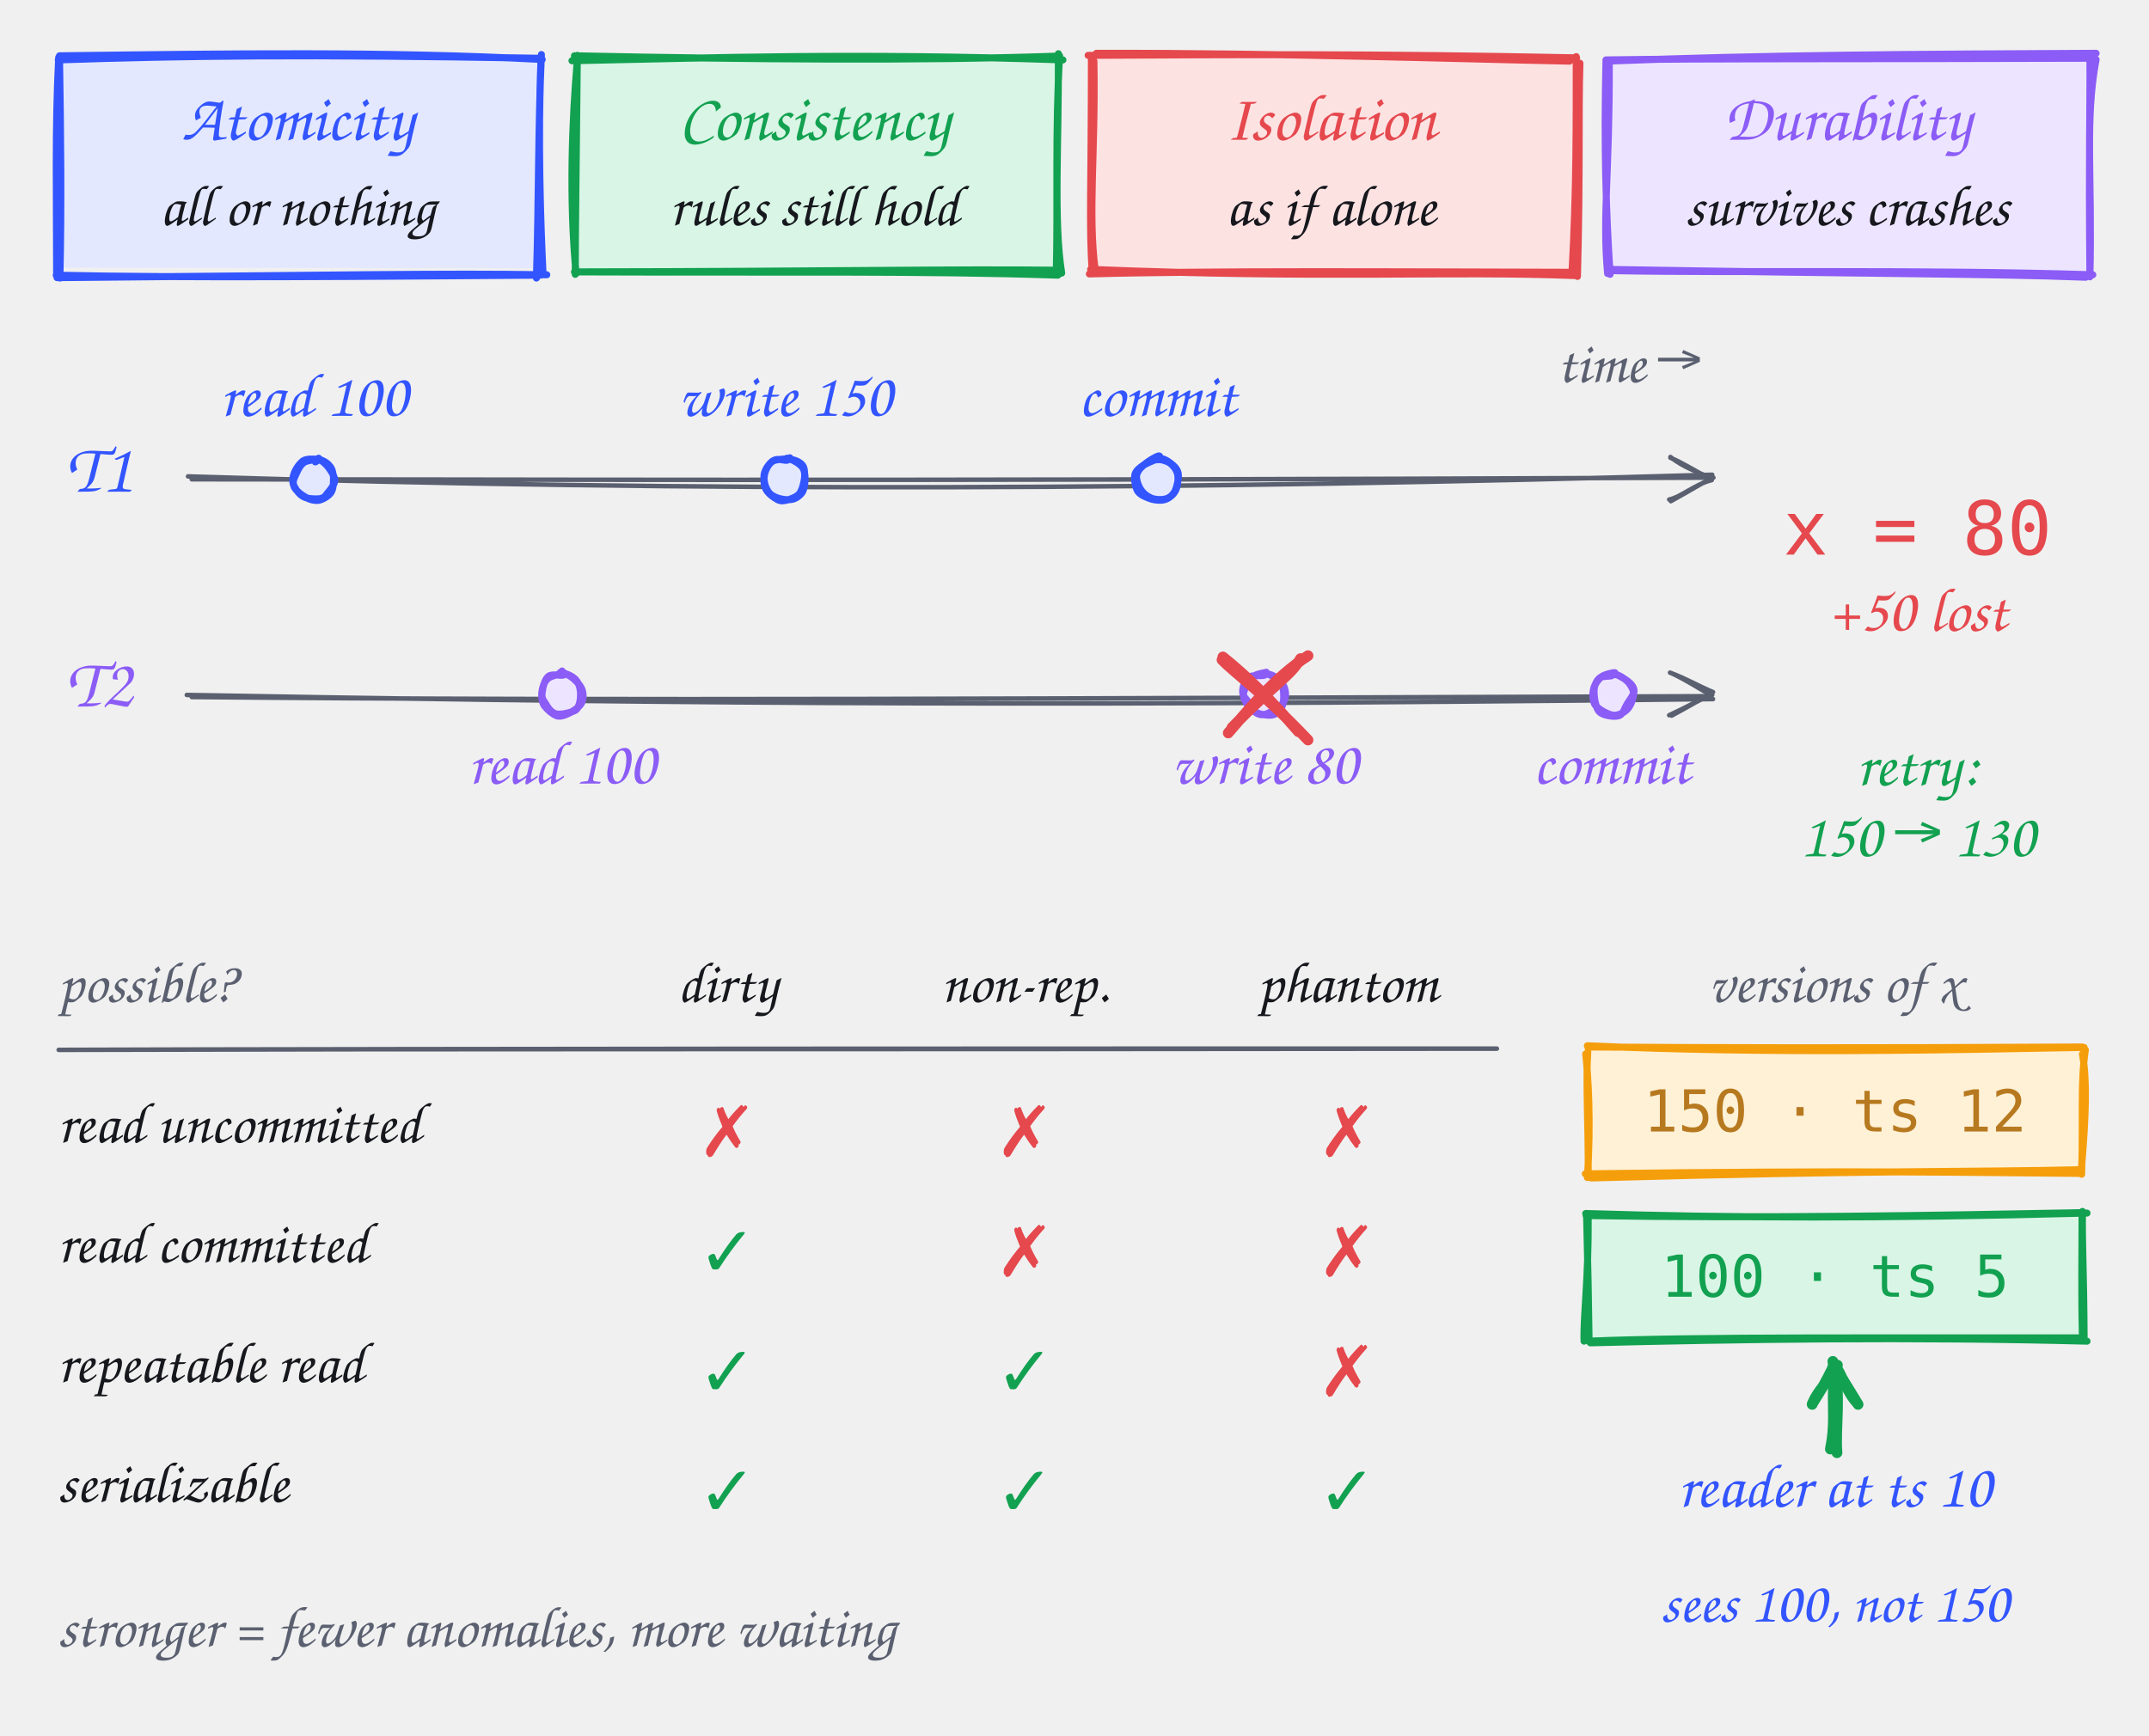
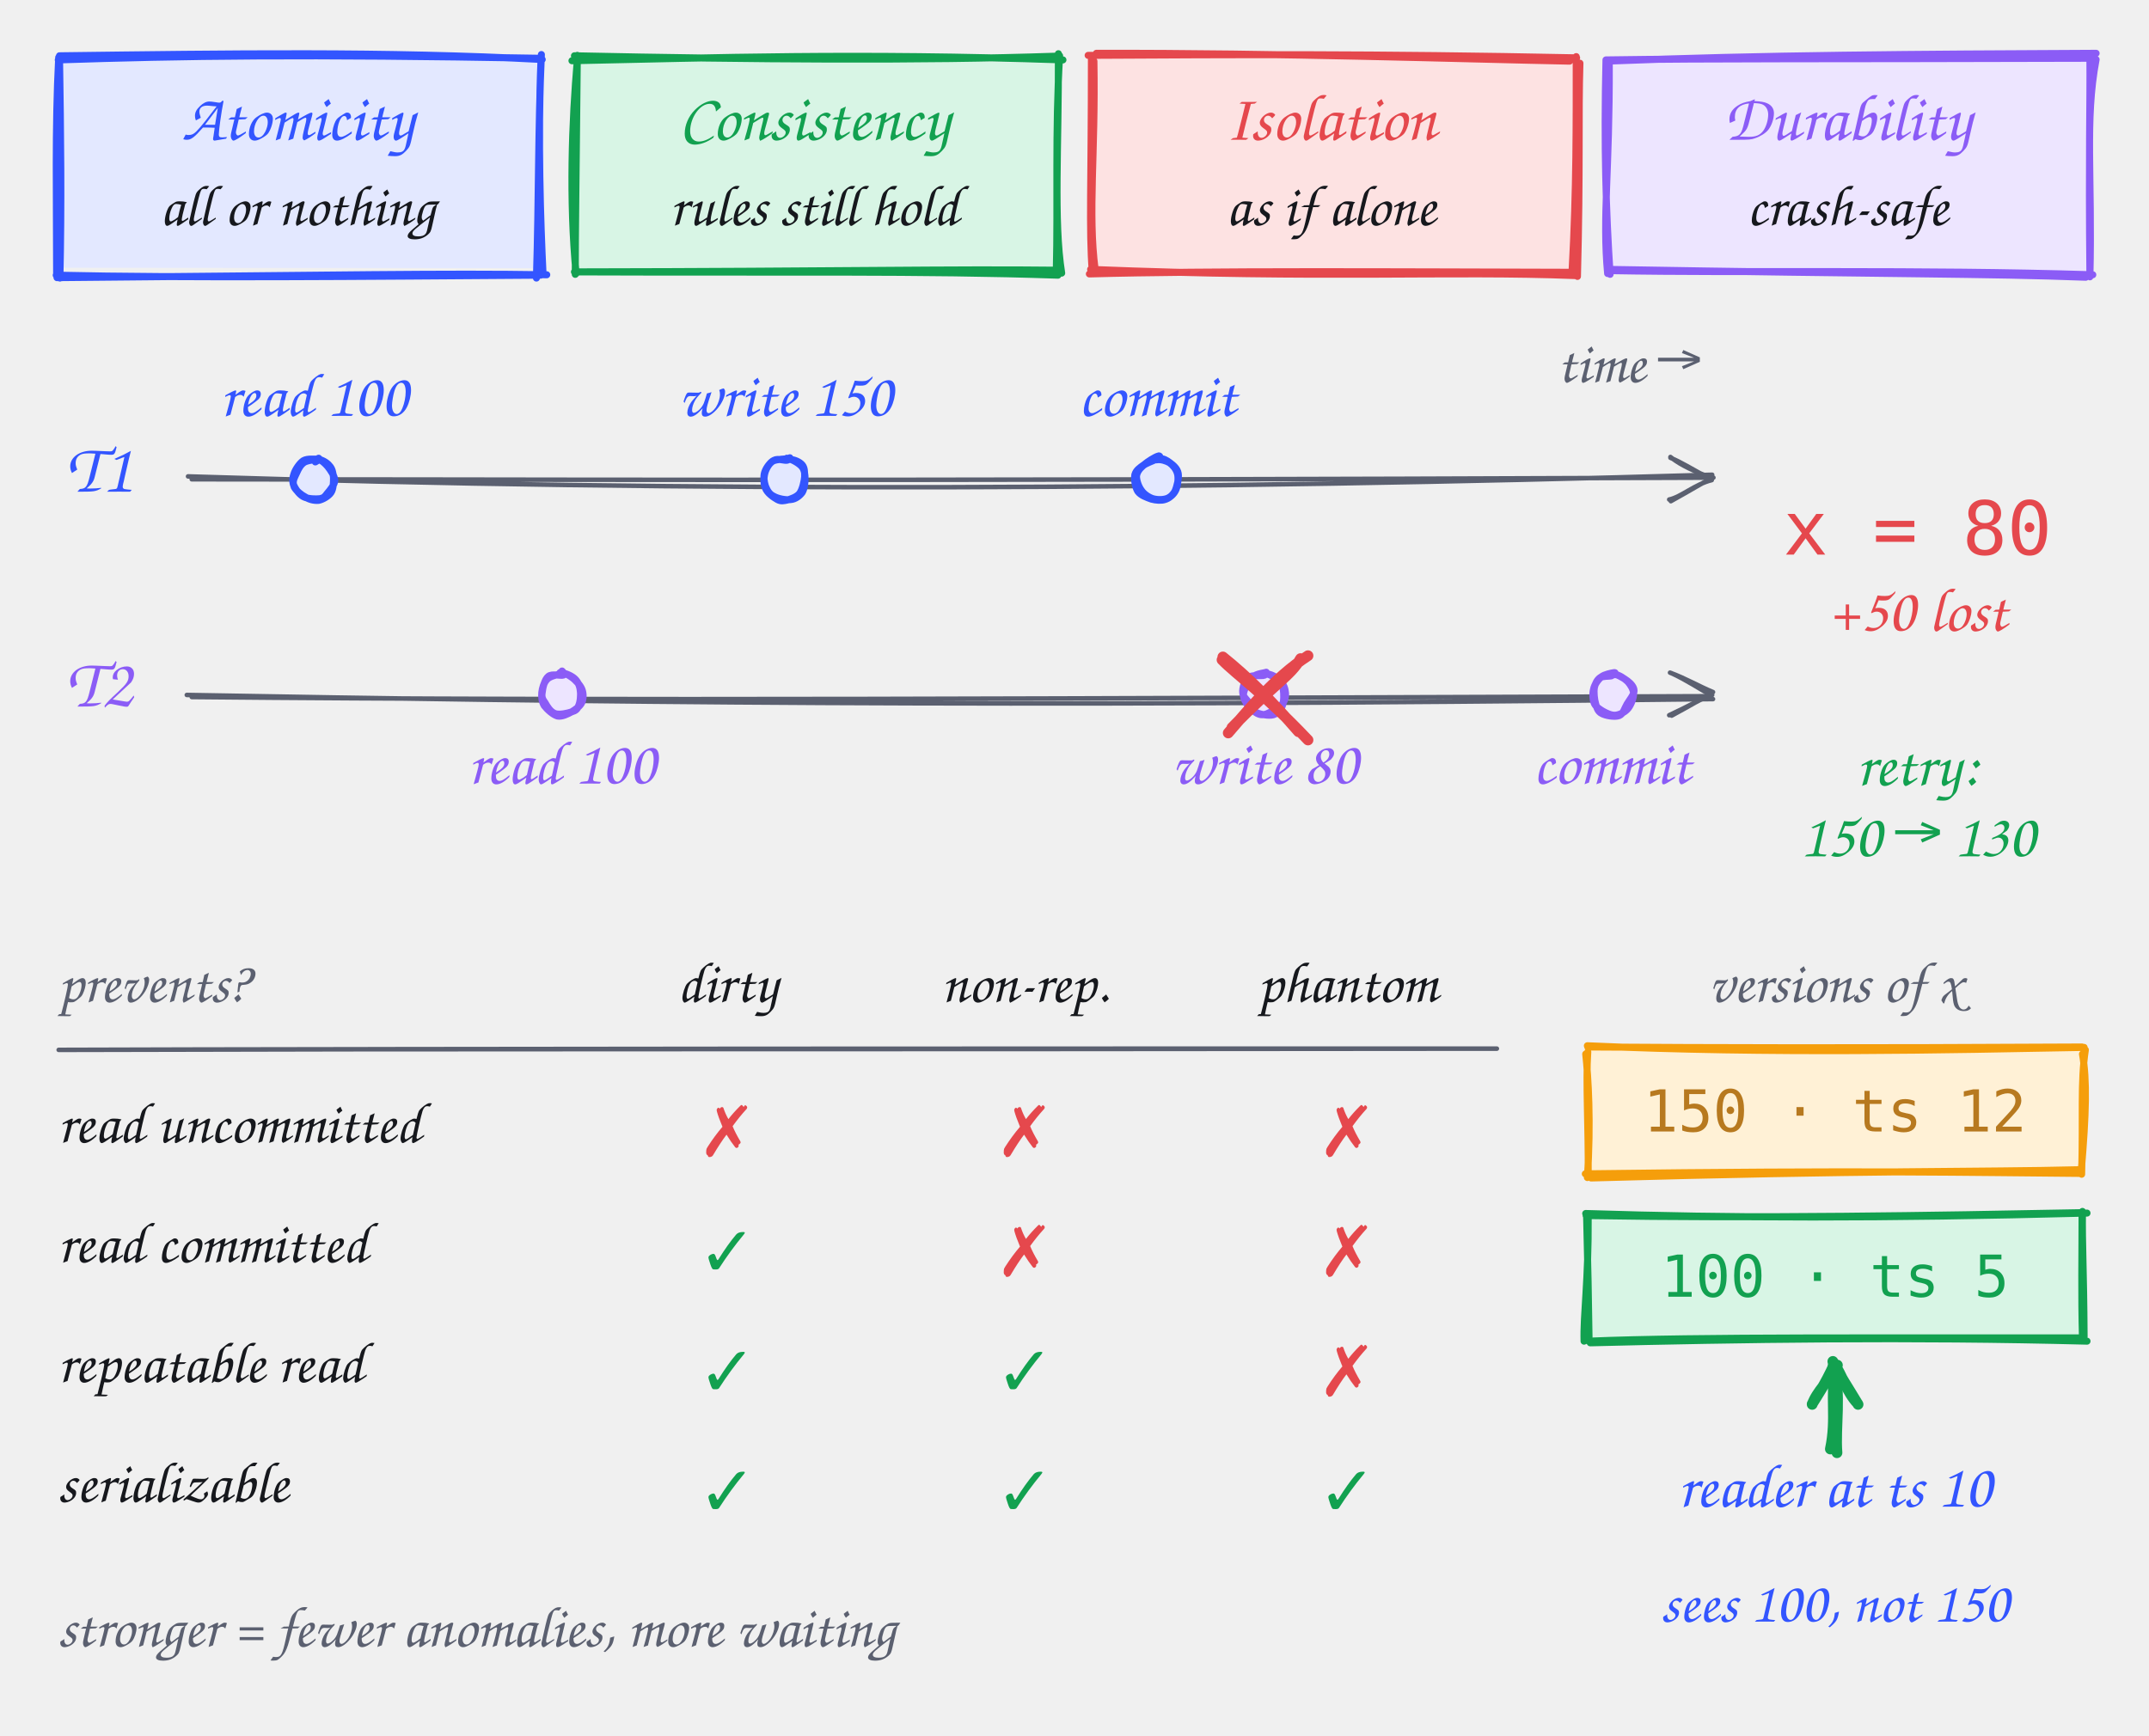
<svg xmlns="http://www.w3.org/2000/svg" viewBox="0 0 520 420" class="dg" font-family="Excalifont" data-diagram="acid-and-isolation">
  <style>
.dg path{fill:none;stroke-linecap:round;stroke-linejoin:round;stroke-width:1.7}
.dg .w-thick{stroke-width:2.6}.dg .w-thin{stroke-width:1.1}
.dg text{font-family:Excalifont,'Comic Sans MS',cursive;stroke:none}.dg .t-mono{font-family:'JetBrains Mono',monospace}
.s-ink{stroke:#16181D}.s-muted{stroke:#5B6070}.s-red{stroke:#E5484D}.s-blue{stroke:#3355FF}.s-green{stroke:#12A150}.s-orange{stroke:#F59E0B}.s-violet{stroke:#8B5CF6}.s-paper{stroke:#fff}.s-hl{stroke:#FFE45C}
.f-ink{fill:#16181D!important}.f-muted{fill:#E9E3D9!important}.f-red{fill:#FDE2E2!important}.f-blue{fill:#E3E8FF!important}.f-green{fill:#D8F5E5!important}.f-orange{fill:#FFF1D6!important}.f-violet{fill:#EDE5FF!important}.f-paper{fill:#fff!important}.f-hl{fill:#FFE45C!important}
.h-red{stroke:#E5484D}.h-blue{stroke:#3355FF}.h-green{stroke:#12A150}.h-orange{stroke:#F59E0B}.h-violet{stroke:#8B5CF6}.h-hl{stroke:#FFE45C}.h-ink{stroke:#16181D}.h-muted{stroke:#9AA0AE}
.t-ink{fill:#16181D}.t-muted{fill:#5B6070}.t-red{fill:#E5484D}.t-blue{fill:#3355FF}.t-green{fill:#12A150}.t-orange{fill:#B7791F}.t-violet{fill:#8B5CF6}.t-paper{fill:#fff}
</style>
  <g data-el="0" data-step="0" style="--i:0">
    <path d="M15.3 14.8 L131.7 14.3 L131.6 64.9 L14.7 64.8" class="f-blue" />
    <path d="M14.7 13.5 C55 13, 93.5 12.4, 131.2 14.4 M14.1 14.5 C43.7 13.5, 74 13.1, 130.5 14.1 M131 13.2 C130.2 31.2, 130.4 47.6, 129.8 67.3 M130.9 14.6 C130.1 33.7, 130.8 53.9, 131.4 66.3 M132.3 66.5 C107.1 66.1, 83.9 66.6, 13.8 67.2 M130.8 66.6 C87.6 66.9, 44.6 67.3, 13.6 66.6 M14.5 67.3 C14.9 48.9, 14.7 33.2, 14.4 13.5 M13.7 66.1 C13.7 48.2, 13.3 31.2, 14.2 13.9" class="s-blue" pathLength="1" />
    <text x="72" y="31" font-size="16" text-anchor="middle" dominant-baseline="central" class="t t-blue t-bold">Atomicity</text>
    <text x="72" y="52" font-size="14" text-anchor="middle" dominant-baseline="central" class="t t-ink">all or nothing</text>
  </g>
  <g data-el="1" data-step="0" style="--i:1">
    <path d="M138.4 13.3 L255.7 15.3 L255 66.3 L139.3 66.8" class="f-green" />
    <path d="M138.4 14.7 C172.4 14, 207.2 12.8, 257.2 14.5 M139 13.5 C181.8 14.4, 223.3 14.7, 255.5 13.6 M256.1 13 C256.2 35.3, 254.9 53.5, 256.9 66.1 M256.4 13.5 C255.3 31.7, 256 49.3, 255.6 65.3 M256.1 65.4 C229.4 65.1, 204.1 65.7, 139.8 65.8 M256 66.6 C223.1 65.5, 189.7 66, 139 65.8 M139.4 66.2 C137.7 48.7, 138.4 29.1, 139.7 14.6 M139.2 66.4 C139.2 55.5, 139.4 44.1, 139.7 13.4" class="s-green" pathLength="1" />
    <text x="197" y="31" font-size="16" text-anchor="middle" dominant-baseline="central" class="t t-green t-bold">Consistency</text>
    <text x="197" y="52" font-size="14" text-anchor="middle" dominant-baseline="central" class="t t-ink">rules still hold</text>
  </g>
  <g data-el="2" data-step="0" style="--i:2">
    <path d="M263.1 12.7 L380.7 14.6 L380.7 66.8 L263.3 66.3" class="f-red" />
    <path d="M265.3 12.9 C309.8 12.8, 354.1 14.3, 379.8 14.8 M263.3 13.4 C297.9 13.2, 332.5 13, 381.5 14 M382.3 15.3 C381.9 27.8, 382.4 40.9, 381.7 66.9 M381.4 13.7 C381.4 29.6, 381.5 45.8, 380.4 65.6 M381.2 66.7 C350.4 65.5, 320.3 67.5, 263.9 65.2 M380.6 65.9 C336.7 65.8, 292.6 65.5, 263.6 66.3 M265 65.3 C263.2 51.4, 265.1 37.3, 264.7 14.8 M264.3 65.7 C263.5 55.6, 264.1 44.2, 264.1 13.9" class="s-red" pathLength="1" />
    <text x="322" y="31" font-size="16" text-anchor="middle" dominant-baseline="central" class="t t-red t-bold">Isolation</text>
    <text x="322" y="52" font-size="14" text-anchor="middle" dominant-baseline="central" class="t t-ink">as if alone</text>
  </g>
  <g data-el="3" data-step="0" style="--i:3">
    <path d="M387.9 15.2 L505.7 13.9 L505.4 67 L389.1 66.1" class="f-violet" />
    <path d="M388.8 14.8 C426.4 13.3, 463.9 13.1, 507.2 12.9 M388.6 14.5 C414.8 14.1, 440.7 14.3, 506 14.1 M507.2 14.4 C504.4 29.2, 506.3 42.8, 505.7 67 M505.7 13.9 C505.8 25, 505.4 36.6, 505.7 66.7 M504.7 67.1 C481.1 66.2, 458 66.4, 389.1 65.2 M506.4 66.5 C464.2 65.2, 422.5 66.1, 389.5 65.5 M389 66.2 C387.7 52.2, 389.5 41.9, 389.4 15.3 M389.6 66.4 C388.6 51, 388.1 35.6, 388.6 14.6" class="s-violet" pathLength="1" />
    <text x="447" y="31" font-size="16" text-anchor="middle" dominant-baseline="central" class="t t-violet t-bold">Durability</text>
-     <text x="447" y="52" font-size="14" text-anchor="middle" dominant-baseline="central" class="t t-ink">survives crashes</text>
+     <text x="447" y="52" font-size="14" text-anchor="middle" dominant-baseline="central" class="t t-ink">crash-safe</text>
  </g>
  <g data-el="4" data-step="1" style="--i:0">
    <text x="24" y="116" font-size="17" text-anchor="middle" dominant-baseline="central" class="t t-blue t-bold">T1</text>
    <path d="M45.5 115.3 C168.2 119.2, 292.1 118.5, 414.3 114.9 M46.4 116 C121.4 116, 196.4 116.5, 414.6 115.6" class="s-muted w-thin" pathLength="1" />
    <path d="M404.2 110.6 C405.7 111.8, 408.1 113.4, 413.8 115.5 M404.2 110.8 C406.7 111.8, 409.2 113.4, 414 116 M414.2 116.2 C410.1 117.2, 406.8 120.3, 403.9 120.9 M414 115.8 C411.6 117.1, 409.5 118.4, 404.3 121.3" class="s-muted w-thin" pathLength="1" />
    <text x="24" y="168" font-size="17" text-anchor="middle" dominant-baseline="central" class="t t-violet t-bold">T2</text>
    <path d="M45.2 168.2 C141.3 169.9, 235.8 171.3, 414.5 169.2 M46.4 168.7 C150.5 169.7, 256.2 169, 413.9 168.5" class="s-muted w-thin" pathLength="1" />
    <path d="M404.1 162.8 C407.9 164.2, 411.1 166.1, 414.5 167.5 M404.4 162.9 C407.9 164.5, 411.4 166.8, 413.9 168.2 M413.4 168.2 C411.5 169.3, 409 170.7, 403.9 173.1 M414.3 168.2 C411.6 169, 409.4 170.6, 404.5 173.2" class="s-muted w-thin" pathLength="1" />
    <text x="394" y="90" font-size="14" text-anchor="middle" dominant-baseline="central" class="t t-muted">time →</text>
  </g>
  <g data-el="5" data-step="1" style="--i:1">
    <path d="M75.6 110.8 C76.5 110.6, 77.8 111.4, 78.7 112.1 C79.7 112.8, 80.8 113.9, 81.1 114.9 C81.5 115.9, 81.2 117.3, 80.6 118.3 C80.1 119.2, 79 120, 77.9 120.5 C76.8 120.9, 75.3 121, 74.2 120.8 C73.1 120.5, 71.9 119.9, 71.4 118.9 C70.8 117.9, 70.6 116.1, 70.8 115 C71 113.9, 71.6 112.9, 72.5 112.3 C73.4 111.7, 75.7 111.6, 76.3 111.4 C77 111.2, 76.2 111.2, 76.2 111.1 M76 111.6 C77 111.5, 77.8 111.7, 78.6 112.3 C79.3 112.8, 80.2 113.9, 80.5 114.9 C80.8 115.9, 81 117.4, 80.5 118.3 C80.1 119.3, 78.8 120.1, 77.8 120.6 C76.9 121.1, 76 121.5, 75 121.3 C74.1 121.1, 72.5 120.3, 71.9 119.4 C71.3 118.5, 71.4 117, 71.5 115.9 C71.5 114.8, 71.4 113.4, 72.2 112.7 C73 112, 75.4 111.7, 76 111.6 C76.7 111.4, 76 111.7, 76 111.7" class="f-blue" />
    <path d="M76.6 111.1 C77.6 111.1, 79.1 111.9, 79.7 112.7 C80.4 113.4, 80.6 114.5, 80.7 115.6 C80.7 116.7, 80.7 118.3, 80.1 119.2 C79.5 120.1, 78.1 120.9, 77.1 121.1 C76 121.2, 74.8 120.9, 73.9 120.3 C72.9 119.8, 71.7 118.8, 71.2 117.9 C70.8 116.9, 70.7 115.9, 71.1 114.8 C71.4 113.7, 72.5 112.1, 73.4 111.5 C74.4 110.9, 76.3 111.2, 76.9 111.1 C77.5 111, 77 110.9, 77.1 110.9 M76.9 111.2 C77.8 111.3, 78.6 112.1, 79.3 112.9 C80 113.8, 81 115.2, 81 116.3 C81 117.3, 79.8 118.7, 79.2 119.4 C78.6 120.2, 78.4 120.5, 77.4 120.7 C76.5 120.8, 74.5 120.8, 73.4 120.2 C72.3 119.6, 71.3 118.1, 71 117.2 C70.8 116.2, 71.4 115.3, 71.8 114.4 C72.2 113.5, 72.7 112.5, 73.6 111.9 C74.4 111.4, 76.5 111.2, 77 111.2 C77.4 111.2, 76.3 111.8, 76.3 111.8" class="s-blue" pathLength="1" />
    <text x="76" y="98" font-size="15" text-anchor="middle" dominant-baseline="central" class="t t-blue">read 100</text>
  </g>
  <g data-el="6" data-step="1" style="--i:2">
    <path d="M136.9 163.3 C137.8 163.3, 138.7 163.9, 139.3 164.6 C140 165.3, 140.7 166.4, 140.8 167.4 C140.9 168.5, 140.8 169.9, 140.1 170.8 C139.5 171.6, 138 172.2, 137 172.6 C136 172.9, 135.1 173.4, 134.2 172.9 C133.2 172.5, 131.9 171, 131.4 169.9 C130.9 168.8, 130.8 167.4, 131.1 166.4 C131.4 165.5, 132.5 164.7, 133.3 164.1 C134.2 163.4, 135.6 162.7, 136.2 162.6 C136.8 162.4, 137 162.9, 137 163.1 M137.2 162.4 C138.2 162.5, 139.3 164, 139.9 164.9 C140.6 165.9, 141 167.1, 141.1 168 C141.1 169, 140.8 170, 140.2 170.8 C139.5 171.6, 138.2 172.3, 137.1 172.7 C136 173, 134.5 173.3, 133.5 172.8 C132.6 172.3, 131.6 170.7, 131.2 169.7 C130.9 168.7, 131.1 168, 131.4 166.9 C131.7 165.8, 132.2 163.9, 133.1 163.2 C134.1 162.5, 136.6 162.6, 137.2 162.7 C137.7 162.7, 136.4 163.2, 136.3 163.3" class="f-violet" />
    <path d="M135.7 163 C136.7 162.9, 137.5 163.3, 138.3 163.9 C139.2 164.5, 140.4 165.8, 140.8 166.8 C141.2 167.8, 141.2 169.1, 140.8 170 C140.4 170.9, 139.3 171.7, 138.3 172.3 C137.4 172.8, 136 173.5, 134.9 173.3 C133.8 173, 132.4 171.7, 131.7 170.8 C131.1 169.8, 131 168.7, 131.1 167.6 C131.2 166.6, 131.6 165.2, 132.3 164.5 C132.9 163.7, 134.6 163.4, 135.1 163.2 C135.6 162.9, 135.3 163, 135.4 163 M135.5 162.8 C136.6 162.8, 138.2 163.5, 139 164.2 C139.8 164.9, 140.3 166, 140.4 167.1 C140.6 168.2, 140.4 170, 140 170.8 C139.7 171.7, 139.3 172, 138.3 172.3 C137.4 172.6, 135.4 173.1, 134.3 172.7 C133.2 172.3, 132.4 171, 131.9 170.1 C131.3 169.3, 131 168.7, 131.2 167.6 C131.3 166.5, 131.8 164.4, 132.7 163.7 C133.5 163, 135.7 163.6, 136.3 163.4 C136.8 163.1, 136.1 162.5, 136 162.4" class="s-violet" pathLength="1" />
    <text x="136" y="187" font-size="15" text-anchor="middle" dominant-baseline="central" class="t t-violet">read 100</text>
  </g>
  <g data-el="7" data-step="2" style="--i:0">
    <path d="M190 110.8 C190.9 110.8, 192.3 111.7, 193.1 112.5 C194 113.2, 194.9 114.2, 195.1 115.2 C195.2 116.2, 194.5 117.7, 194 118.5 C193.5 119.4, 193 120.1, 192 120.5 C191 120.8, 189.1 121, 188 120.6 C186.9 120.3, 186.1 119.1, 185.5 118.2 C185 117.3, 184.6 116.4, 184.8 115.3 C185 114.3, 186.1 112.8, 186.9 112 C187.8 111.3, 189.3 111, 189.9 110.9 C190.5 110.8, 190.6 111.4, 190.6 111.5 M189.6 111.1 C190.8 110.9, 192.2 111.4, 193.1 112 C194 112.5, 194.9 113.3, 195.2 114.4 C195.5 115.4, 195.3 117.1, 194.9 118.1 C194.4 119.2, 193.8 120.3, 192.8 120.7 C191.8 121.2, 189.9 121.3, 188.8 121 C187.7 120.8, 186.9 120.2, 186.2 119.2 C185.6 118.3, 184.8 116.6, 184.9 115.4 C184.9 114.2, 185.8 112.7, 186.6 112 C187.3 111.4, 189 111.7, 189.6 111.5 C190.2 111.3, 189.9 110.7, 189.9 110.7" class="f-blue" />
    <path d="M190.4 110.9 C191.5 111.1, 193.2 112, 194 112.9 C194.7 113.7, 194.8 114.9, 194.8 115.9 C194.8 117, 194.6 118.4, 194.1 119.2 C193.5 120, 192.5 120.8, 191.4 120.9 C190.2 121.1, 188.2 120.7, 187.2 120.1 C186.1 119.6, 185.6 118.6, 185.2 117.6 C184.9 116.6, 184.7 115.4, 185 114.4 C185.3 113.4, 186.1 112.2, 187 111.6 C188 111.1, 190.2 111.1, 190.8 111 C191.4 110.9, 190.8 111.1, 190.8 111.1 M191.1 111.2 C192.2 111.2, 193.5 111.8, 194.1 112.5 C194.7 113.2, 194.7 114.2, 194.7 115.4 C194.6 116.5, 194.2 118.4, 193.5 119.4 C192.8 120.3, 191.5 120.7, 190.6 121 C189.7 121.2, 189 121.4, 188.1 120.9 C187.2 120.4, 185.6 119.3, 185.2 118.1 C184.7 117, 184.8 115.2, 185.2 114.1 C185.6 113, 186.4 111.8, 187.3 111.4 C188.2 110.9, 189.8 111.5, 190.4 111.4 C191 111.3, 191.2 110.7, 191.1 110.8" class="s-blue" pathLength="1" />
    <text x="190" y="98" font-size="15" text-anchor="middle" dominant-baseline="central" class="t t-blue">write 150</text>
  </g>
  <g data-el="8" data-step="2" style="--i:1">
    <path d="M279.9 111.3 C280.9 111.2, 282.2 111.6, 283 112.2 C283.8 112.8, 284.3 113.7, 284.6 114.7 C284.8 115.6, 284.9 116.9, 284.5 117.9 C284 118.9, 282.8 120.2, 281.8 120.7 C280.8 121.2, 279.4 121.2, 278.5 120.9 C277.5 120.6, 276.9 120, 276.3 119 C275.7 118.1, 275.1 116.3, 275.1 115.3 C275 114.2, 275.5 113.3, 276.2 112.6 C276.9 111.8, 278.7 111, 279.3 110.9 C279.9 110.7, 279.7 111.4, 279.8 111.4 M280.9 111.4 C281.9 111.5, 283.2 111.8, 283.9 112.6 C284.7 113.3, 285.4 114.8, 285.4 115.9 C285.4 117.1, 284.6 118.8, 283.8 119.6 C283.1 120.4, 282.1 120.5, 281 120.7 C280 120.9, 278.5 121.4, 277.5 120.8 C276.5 120.3, 275.5 118.6, 275.1 117.4 C274.6 116.2, 274.4 114.5, 274.9 113.6 C275.4 112.7, 277.1 112.3, 278.1 111.9 C279.2 111.5, 280.9 111.4, 281.3 111.3 C281.7 111.2, 280.7 111.6, 280.7 111.5" class="f-blue" />
    <path d="M279.8 111.3 C280.9 111.1, 282.1 111.5, 283 112 C283.8 112.6, 284.6 113.5, 284.9 114.6 C285.2 115.6, 285 117.4, 284.6 118.4 C284.2 119.4, 283.4 120.2, 282.5 120.6 C281.5 121, 280.1 121, 279 120.7 C278 120.4, 276.8 119.6, 276.2 118.7 C275.5 117.8, 275 116.3, 275 115.3 C275.1 114.3, 275.7 113.5, 276.5 112.8 C277.2 112.1, 279 111.6, 279.6 111.2 C280.2 110.9, 280.2 110.9, 280.2 110.9 M280.5 111 C281.5 110.9, 282.3 111.4, 283.1 112 C283.9 112.6, 284.9 113.4, 285.1 114.6 C285.3 115.7, 284.8 117.8, 284.3 118.9 C283.7 119.9, 282.9 120.6, 281.9 120.9 C281 121.2, 279.7 121.1, 278.6 120.8 C277.5 120.4, 276 119.9, 275.3 118.9 C274.7 117.9, 274.4 116, 274.6 114.9 C274.9 113.8, 275.8 113.2, 276.8 112.5 C277.7 111.7, 279.5 110.6, 280.2 110.4 C280.8 110.1, 280.7 110.9, 280.6 111" class="s-blue" pathLength="1" />
    <text x="280" y="98" font-size="15" text-anchor="middle" dominant-baseline="central" class="t t-blue">commit</text>
  </g>
  <g data-el="9" data-step="2" style="--i:2">
    <path d="M306.9 163.3 C308 163.4, 309.1 163.9, 309.8 164.6 C310.6 165.3, 311.3 166.4, 311.3 167.5 C311.3 168.6, 310.5 170.2, 309.9 171.2 C309.2 172.1, 308.4 172.9, 307.4 173.1 C306.3 173.4, 304.4 173.1, 303.4 172.6 C302.4 172.1, 301.7 171.2, 301.3 170.3 C300.9 169.3, 300.8 168, 301.2 166.9 C301.6 165.8, 302.6 164.2, 303.6 163.5 C304.5 162.8, 306.2 162.9, 306.7 162.8 C307.2 162.7, 306.6 162.8, 306.6 162.9 M306.5 163.5 C307.5 163.4, 308.4 163.9, 309.1 164.6 C309.8 165.2, 310.9 166.2, 310.9 167.4 C311 168.5, 310.1 170.3, 309.6 171.3 C309.1 172.3, 308.7 173, 307.7 173.3 C306.7 173.6, 304.6 173.7, 303.5 173.1 C302.3 172.6, 301.5 171, 301 170 C300.5 168.9, 300.3 167.9, 300.6 166.9 C300.9 165.8, 302 164.5, 302.9 163.7 C303.8 163, 305.4 162.7, 305.9 162.6 C306.4 162.4, 305.9 162.5, 305.8 162.7" class="f-violet" />
    <path d="M306.4 163.1 C307.5 163.1, 308.9 163.9, 309.6 164.6 C310.4 165.3, 310.9 166.4, 311 167.3 C311.2 168.2, 311 169.4, 310.4 170.2 C309.8 171.1, 308.3 172, 307.3 172.4 C306.4 172.9, 305.4 173.2, 304.5 172.8 C303.5 172.4, 302.1 171.1, 301.6 170.2 C301 169.3, 300.7 168.4, 301 167.4 C301.3 166.3, 302.4 164.5, 303.2 163.8 C304.1 163, 305.9 162.9, 306.4 162.7 C306.8 162.6, 306 162.8, 306 162.9 M305.6 163 C306.5 162.9, 308 163.6, 308.8 164.2 C309.6 164.9, 310.2 165.7, 310.5 166.8 C310.7 167.9, 310.7 169.8, 310.3 170.8 C309.9 171.9, 309.1 172.7, 308.1 173 C307 173.3, 305 172.9, 304.1 172.5 C303.2 172, 303 171.1, 302.4 170.3 C301.8 169.4, 300.7 168.6, 300.7 167.6 C300.6 166.5, 301.2 164.7, 302 164 C302.9 163.3, 304.9 163.6, 305.6 163.5 C306.3 163.4, 306.2 163.2, 306.2 163.2" class="s-violet" pathLength="1" />
    <text x="306" y="187" font-size="15" text-anchor="middle" dominant-baseline="central" class="t t-violet">write 80</text>
  </g>
  <g data-el="10" data-step="2" style="--i:3">
    <path d="M389.1 162.8 C390.1 162.6, 391.9 163, 392.8 163.6 C393.8 164.2, 394.4 165.4, 394.7 166.5 C395 167.6, 395 169.2, 394.7 170.1 C394.3 171.1, 393.6 171.8, 392.7 172.2 C391.8 172.6, 390.2 172.9, 389.2 172.6 C388.2 172.4, 387.1 171.7, 386.5 170.8 C385.8 170, 385.4 168.7, 385.3 167.6 C385.2 166.6, 385.3 165.4, 386 164.6 C386.6 163.8, 388.5 163, 389.1 162.7 C389.7 162.5, 389.6 162.7, 389.6 162.9 M389.4 163.3 C390.4 163.2, 391.4 163.4, 392.3 163.9 C393.2 164.4, 394.6 165.5, 394.9 166.5 C395.2 167.5, 394.6 168.9, 394.1 169.9 C393.7 170.8, 393.1 171.5, 392.1 172.1 C391.2 172.7, 389.5 173.5, 388.5 173.3 C387.5 173, 386.9 171.5, 386.3 170.5 C385.6 169.4, 384.7 168.1, 384.6 167 C384.6 165.9, 385.2 164.6, 386.1 163.9 C386.9 163.2, 389 162.9, 389.6 162.6 C390.2 162.4, 389.7 162.4, 389.7 162.6" class="f-violet" />
    <path d="M390.7 163.2 C391.7 163.3, 393.1 164.2, 393.9 165 C394.6 165.8, 395.2 166.8, 395.3 167.8 C395.3 168.9, 394.7 170.5, 394 171.4 C393.3 172.3, 392 173, 390.9 173.1 C389.9 173.2, 388.7 172.6, 387.8 172.1 C387 171.6, 386.2 171.1, 385.8 170.3 C385.4 169.4, 385.3 167.9, 385.6 166.8 C385.8 165.7, 386.7 164.5, 387.5 163.8 C388.3 163.2, 389.9 162.9, 390.5 162.8 C391.1 162.7, 390.7 163.1, 390.8 163.3 M389.9 163 C391 163, 392.9 164.1, 393.8 164.8 C394.7 165.5, 395.4 166.3, 395.4 167.2 C395.4 168.1, 394.3 169.4, 393.7 170.4 C393.1 171.4, 392.8 172.8, 391.8 173.2 C390.7 173.6, 388.5 173.2, 387.6 172.7 C386.6 172.2, 386.4 171.3, 386.1 170.3 C385.8 169.3, 385.6 167.5, 385.8 166.4 C386 165.4, 386.5 164.5, 387.2 164 C387.9 163.6, 389.4 163.7, 389.8 163.6 C390.3 163.5, 390.1 163.2, 390.1 163.3" class="s-violet" pathLength="1" />
    <text x="390" y="187" font-size="15" text-anchor="middle" dominant-baseline="central" class="t t-violet">commit</text>
  </g>
  <g data-el="11" data-step="2" style="--i:4">
    <text x="464" y="128" font-size="18" text-anchor="middle" dominant-baseline="central" class="t t-red t-mono t-bold">x = 80</text>
    <text x="464" y="150" font-size="15" text-anchor="middle" dominant-baseline="central" class="t t-red t-bold">+50 lost</text>
  </g>
  <g data-el="12" data-step="3" style="--i:0">
    <path d="M295.7 159.7 C299.2 163.3, 305.6 167.6, 316.5 179.1 M295.9 159 C301.9 163.8, 307.7 169.6, 314.2 177.1" class="s-red w-thick" pathLength="1" />
    <path d="M316.5 158.7 C308.2 164.1, 301.3 172.7, 297.2 177.4 M314.7 159.4 C312.3 163.6, 308.6 165.3, 298.1 176.1" class="s-red w-thick" pathLength="1" />
  </g>
  <g data-el="13" data-step="3" style="--i:1">
    <text x="464" y="187.4" font-size="15" text-anchor="middle" dominant-baseline="central" class="t t-green t-bold">retry:</text>
    <text x="464" y="204.6" font-size="15" text-anchor="middle" dominant-baseline="central" class="t t-green t-bold">150 → 130</text>
  </g>
  <g data-el="14" data-step="4" style="--i:0">
-     <text x="14" y="240" font-size="14" text-anchor="start" dominant-baseline="central" class="t t-muted">possible?</text>
+     <text x="14" y="240" font-size="14" text-anchor="start" dominant-baseline="central" class="t t-muted">prevents?</text>
    <text x="176" y="240" font-size="14" text-anchor="middle" dominant-baseline="central" class="t t-ink">dirty</text>
    <text x="248" y="240" font-size="14" text-anchor="middle" dominant-baseline="central" class="t t-ink">non-rep.</text>
    <text x="326" y="240" font-size="14" text-anchor="middle" dominant-baseline="central" class="t t-ink">phantom</text>
    <path d="M14.5 254.1 C103.7 253.8, 192.9 254, 362.2 253.8 M14.2 254.1 C124.2 253.8, 234.8 253.8, 361.9 253.8" class="s-muted w-thin" pathLength="1" />
  </g>
  <g data-el="15" data-step="4" style="--i:1">
    <text x="14" y="274" font-size="14" text-anchor="start" dominant-baseline="central" class="t t-ink">read uncommitted</text>
    <text x="176" y="274" font-size="17" text-anchor="middle" dominant-baseline="central" class="t t-red t-bold">✗</text>
    <text x="248" y="274" font-size="17" text-anchor="middle" dominant-baseline="central" class="t t-red t-bold">✗</text>
    <text x="326" y="274" font-size="17" text-anchor="middle" dominant-baseline="central" class="t t-red t-bold">✗</text>
  </g>
  <g data-el="16" data-step="4" style="--i:2">
    <text x="14" y="303" font-size="14" text-anchor="start" dominant-baseline="central" class="t t-ink">read committed</text>
    <text x="176" y="303" font-size="17" text-anchor="middle" dominant-baseline="central" class="t t-green t-bold">✓</text>
    <text x="248" y="303" font-size="17" text-anchor="middle" dominant-baseline="central" class="t t-red t-bold">✗</text>
    <text x="326" y="303" font-size="17" text-anchor="middle" dominant-baseline="central" class="t t-red t-bold">✗</text>
  </g>
  <g data-el="17" data-step="4" style="--i:3">
    <text x="14" y="332" font-size="14" text-anchor="start" dominant-baseline="central" class="t t-ink">repeatable read</text>
    <text x="176" y="332" font-size="17" text-anchor="middle" dominant-baseline="central" class="t t-green t-bold">✓</text>
    <text x="248" y="332" font-size="17" text-anchor="middle" dominant-baseline="central" class="t t-green t-bold">✓</text>
    <text x="326" y="332" font-size="17" text-anchor="middle" dominant-baseline="central" class="t t-red t-bold">✗</text>
  </g>
  <g data-el="18" data-step="4" style="--i:4">
    <text x="14" y="361" font-size="14" text-anchor="start" dominant-baseline="central" class="t t-ink t-bold">serializable</text>
    <text x="176" y="361" font-size="17" text-anchor="middle" dominant-baseline="central" class="t t-green t-bold">✓</text>
    <text x="248" y="361" font-size="17" text-anchor="middle" dominant-baseline="central" class="t t-green t-bold">✓</text>
    <text x="326" y="361" font-size="17" text-anchor="middle" dominant-baseline="central" class="t t-green t-bold">✓</text>
  </g>
  <g data-el="19" data-step="4" style="--i:5">
    <text x="14" y="396" font-size="14" text-anchor="start" dominant-baseline="central" class="t t-muted">stronger = fewer anomalies, more waiting</text>
  </g>
  <g data-el="20" data-step="5" style="--i:0">
    <text x="444" y="240" font-size="14" text-anchor="middle" dominant-baseline="central" class="t t-muted">versions of x</text>
  </g>
  <g data-el="21" data-step="5" style="--i:1">
    <path d="M383.2 253.9 L503.8 253 L502.8 284.5 L384.4 284.7" class="f-orange" />
    <path d="M384.1 253.1 C428.9 255.1, 471.3 254.1, 504.3 253.5 M384.2 253.4 C415.6 253.6, 447.2 253.7, 503.8 253.4 M503.9 255.1 C505 261.5, 504.8 269.3, 503.6 283.5 M504.6 254.1 C503.4 262.1, 504.1 269.8, 503.7 284.2 M503.2 283.1 C479.3 283.7, 452.5 283.2, 385 285.1 M503.4 284 C477.6 283.8, 451.9 283.2, 383.6 284.1 M384.1 285 C385 271.6, 384.3 260.6, 383.7 255.1 M384.3 284.6 C384.4 273.1, 383.7 261.6, 384.2 254.6" class="s-orange" pathLength="1" />
    <text x="444" y="269" font-size="14" text-anchor="middle" dominant-baseline="central" class="t t-orange t-mono">150 · ts 12</text>
  </g>
  <g data-el="22" data-step="5" style="--i:2">
    <path d="M384.6 293.4 L504.3 294.6 L504.3 323.5 L382.9 324.3" class="f-green" />
    <path d="M383.7 293.7 C418.3 294.8, 455.2 294.9, 505 293.6 M383.8 294.2 C426.1 294.9, 467.5 294.2, 503.6 293.5 M503.9 293.2 C503.8 301.7, 504.2 306.7, 504.3 323.5 M503.8 293.8 C503.8 304, 503.6 313.1, 503.9 323.9 M505 324.6 C462.5 323.5, 420.6 324.1, 384.8 325 M503.8 323.8 C457 323.9, 411.1 323.5, 384.4 324.6 M383.3 324.6 C383.1 318.4, 384.4 309.9, 384.3 294.5 M384.5 323.6 C384.4 315.4, 384.2 305.5, 383.9 293.7" class="s-green" pathLength="1" />
    <text x="444" y="309" font-size="14" text-anchor="middle" dominant-baseline="central" class="t t-green t-mono">100 · ts 5</text>
  </g>
  <g data-el="23" data-step="5" style="--i:3">
    <path d="M444.5 351.6 C444 345.6, 445.6 337, 443.6 330.4 M442.9 350.7 C444.5 343.1, 442.8 338.1, 444.2 330.9" class="s-green w-thick" pathLength="1" />
    <path d="M438.5 339.9 C439.7 336.6, 442.3 334.7, 444.6 330.4 M438.5 339.8 C439.9 337.5, 441.5 335.3, 443.9 330.1 M443.5 329.5 C446 333.2, 446.7 336.7, 449.5 339.7 M444.1 330.2 C445.1 332.9, 447 335.5, 449.6 339.9" class="s-green w-thick" pathLength="1" />
    <text x="444" y="362" font-size="15" text-anchor="middle" dominant-baseline="central" class="t t-blue t-bold">reader at ts 10</text>
  </g>
  <g data-el="24" data-step="5" style="--i:4">
    <text x="444" y="390" font-size="14" text-anchor="middle" dominant-baseline="central" class="t t-blue">sees 100, not 150</text>
  </g>
</svg>
